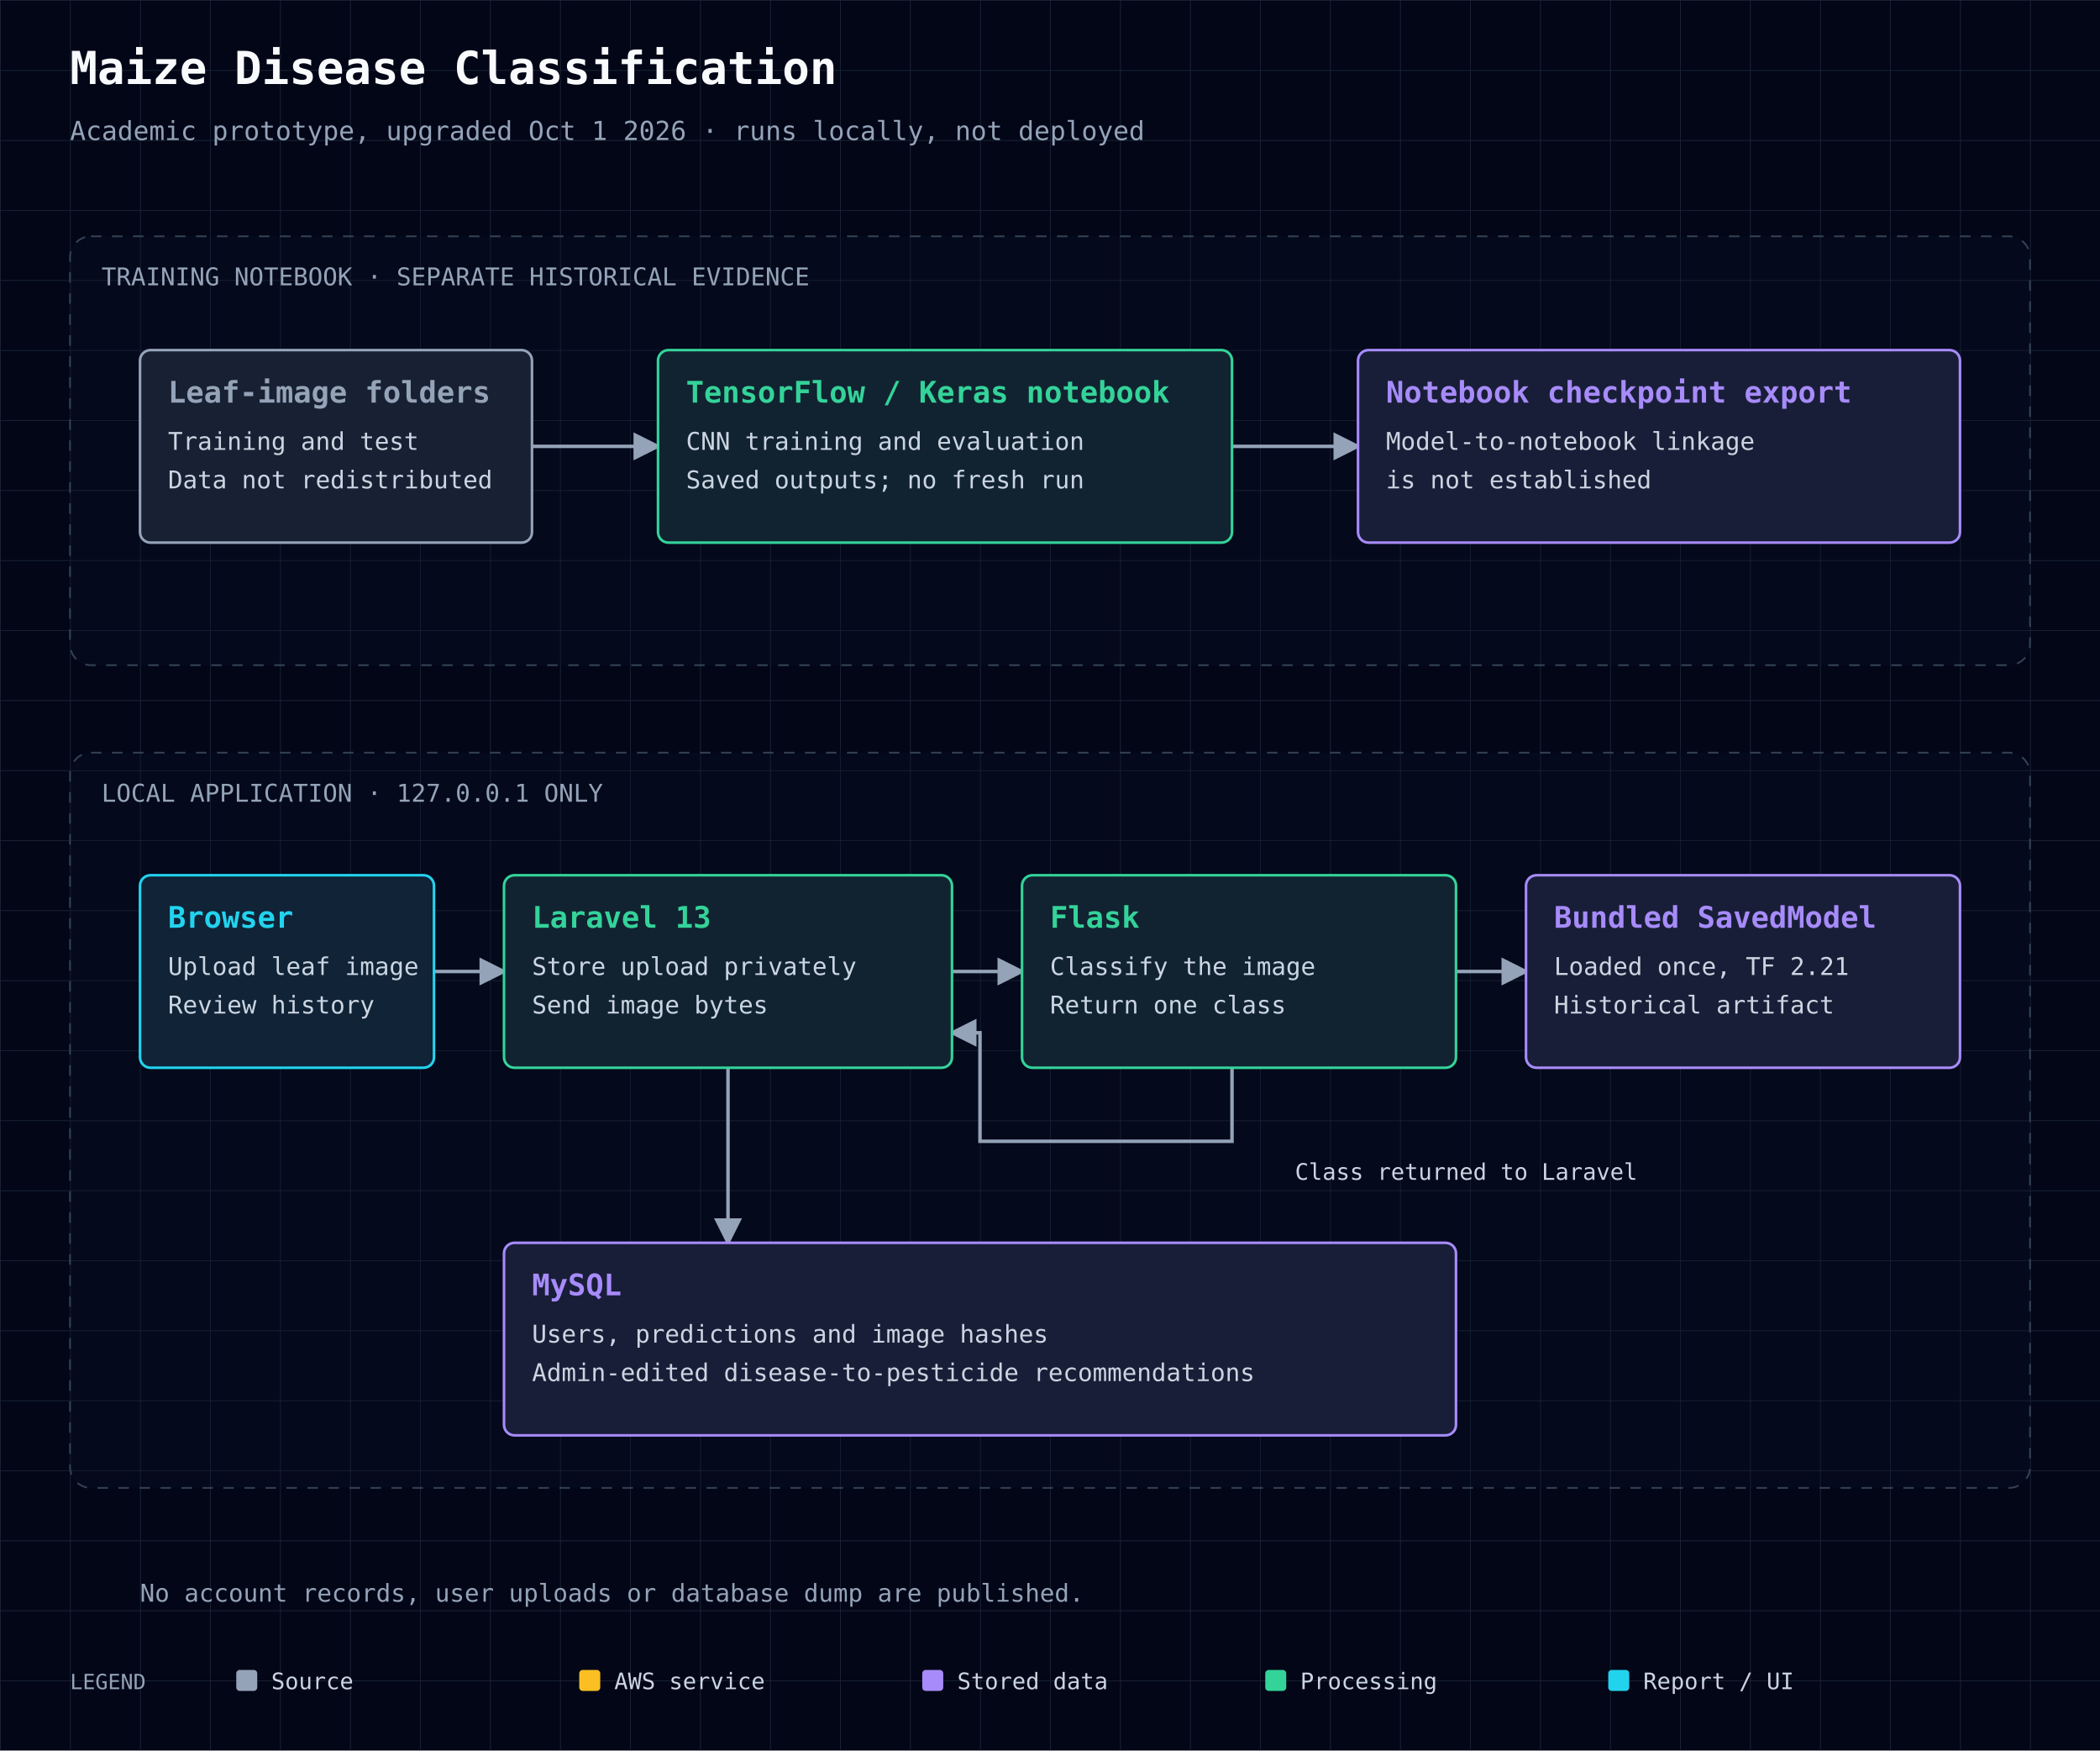
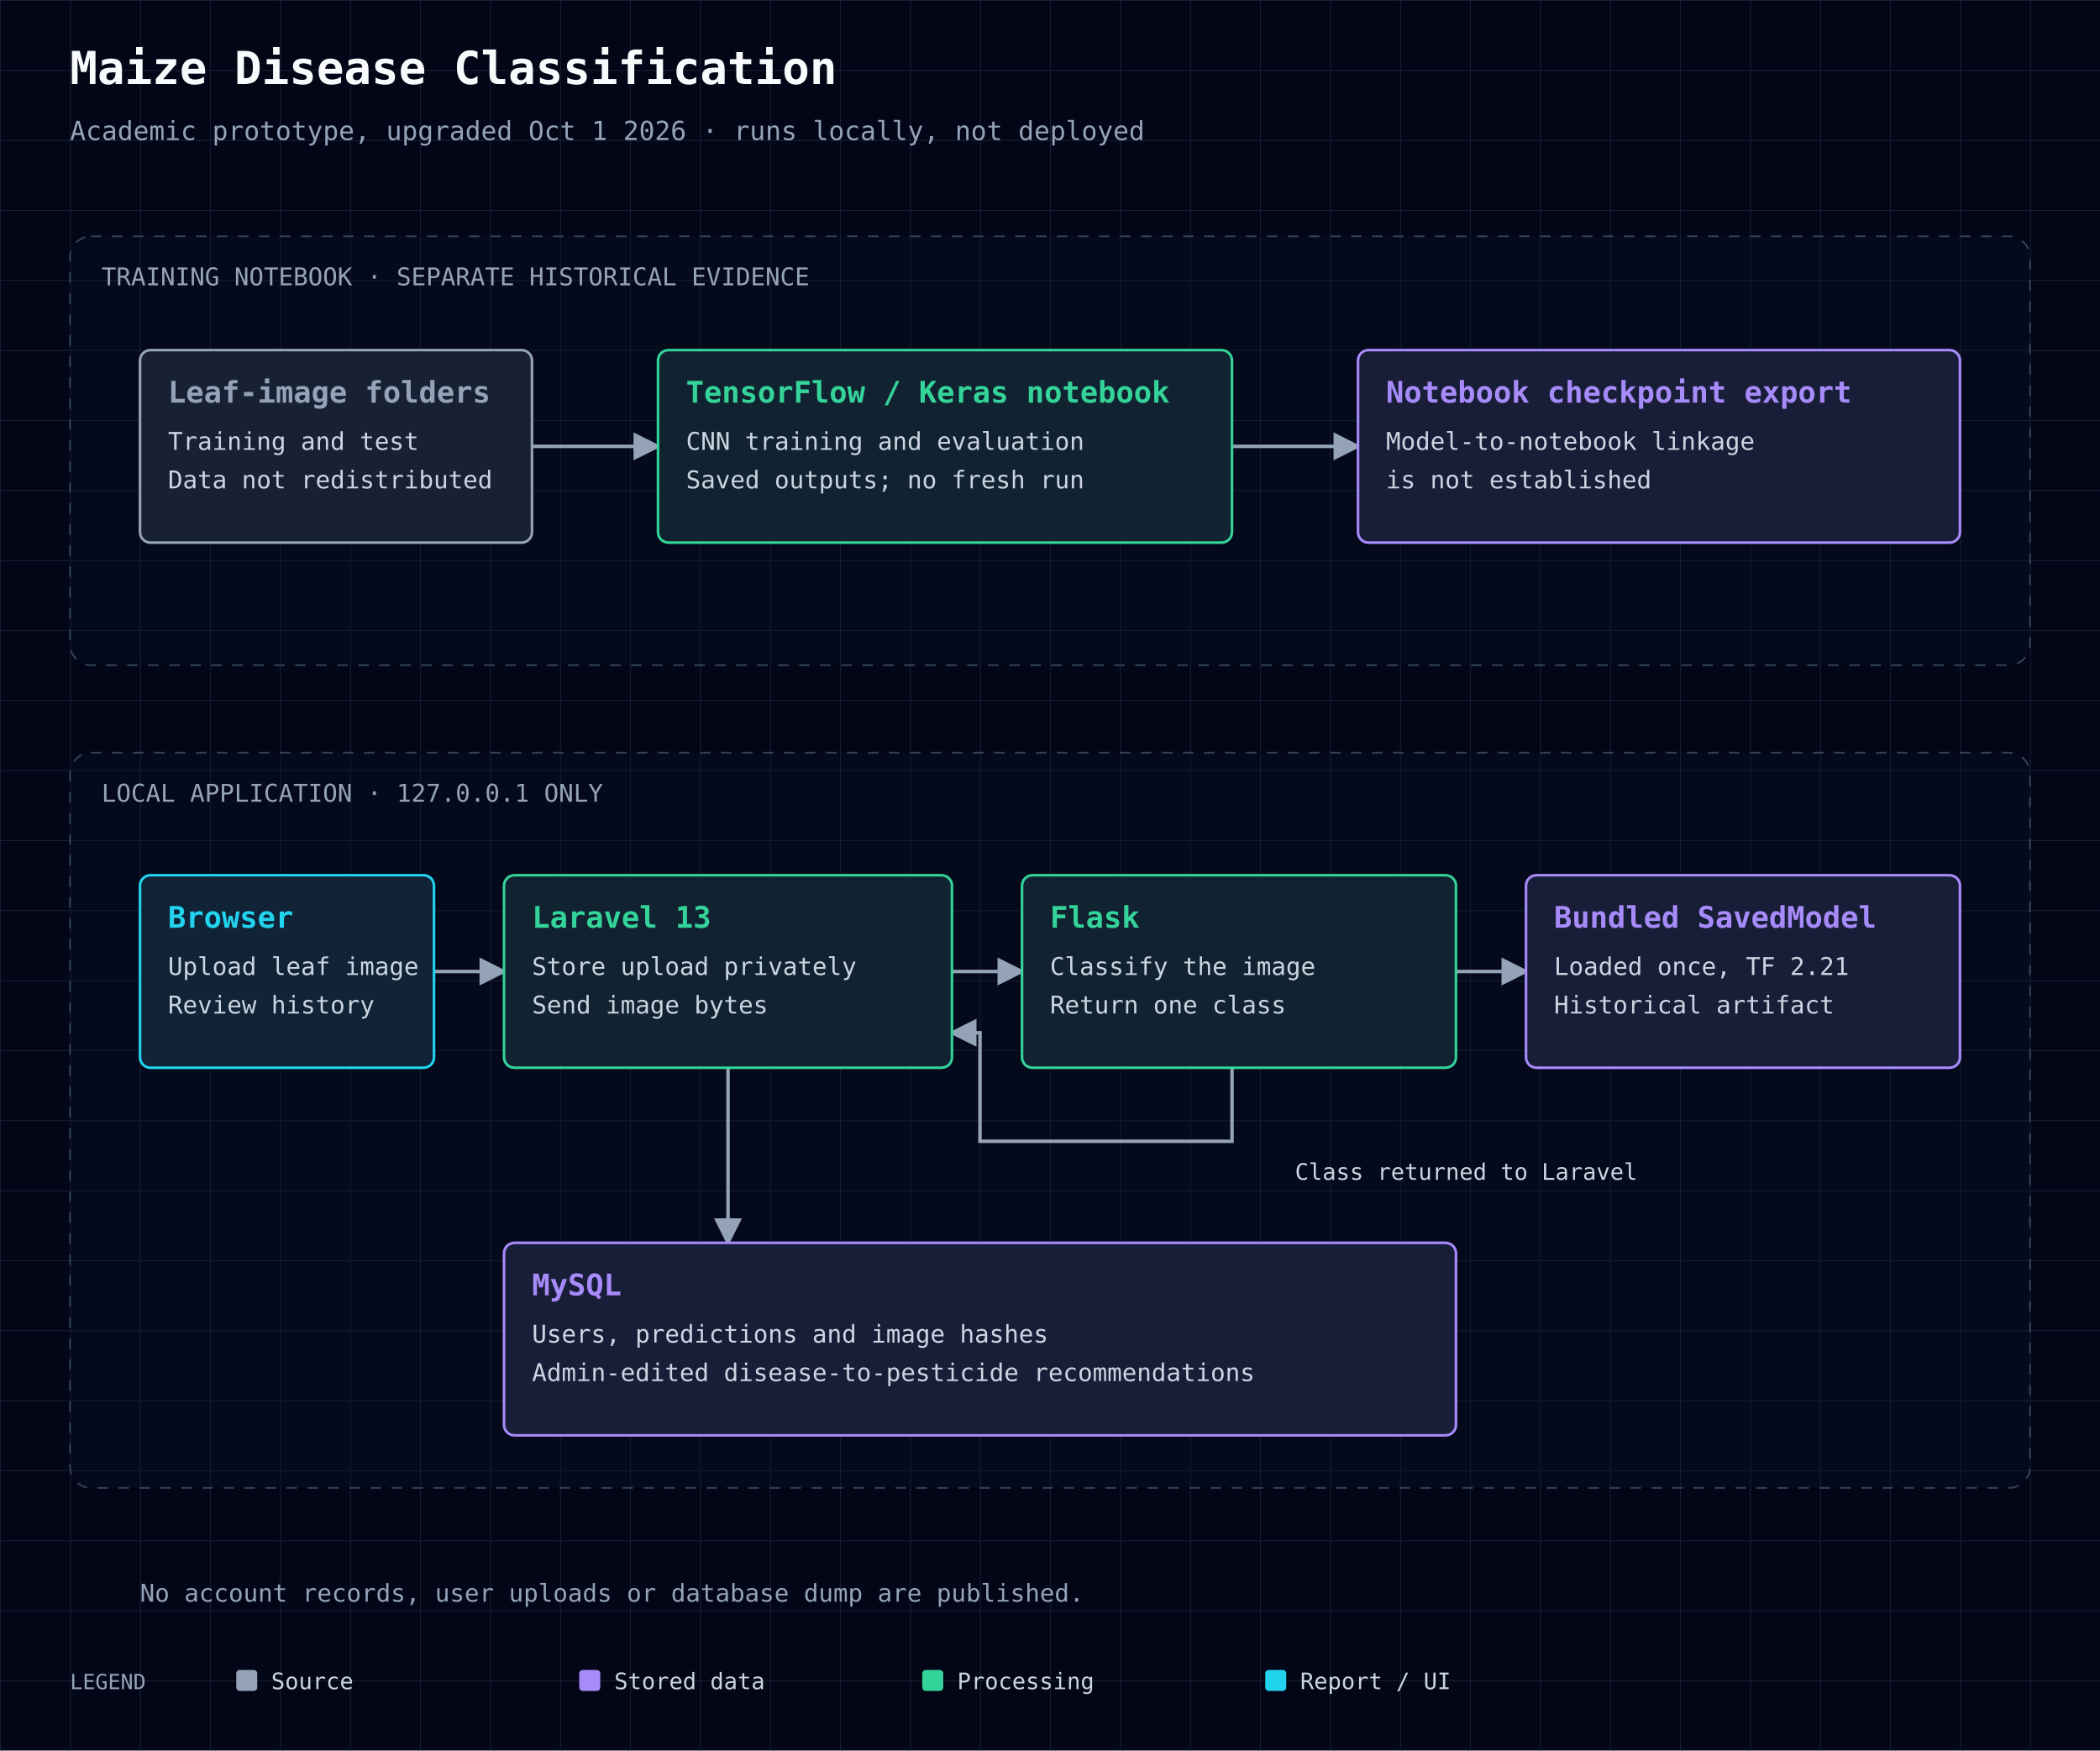
<svg xmlns="http://www.w3.org/2000/svg" width="1200" height="1000" viewBox="0 0 1200 1000" role="img" aria-labelledby="title description">
  <defs>
    <pattern id="grid" width="40" height="40" patternUnits="userSpaceOnUse">
      <path d="M40 0H0V40" fill="none" stroke="#1e293b" stroke-width="0.7" />
    </pattern>
    <marker id="flow" markerWidth="8" markerHeight="8" refX="7" refY="4" orient="auto">
      <path d="M0 0L8 4L0 8Z" fill="#94a3b8" />
    </marker>
    <marker id="control" markerWidth="8" markerHeight="8" refX="7" refY="4" orient="auto">
      <path d="M0 0L8 4L0 8Z" fill="#fb7185" />
    </marker>
  </defs>
  <rect width="1200" height="1000" fill="#020617" />
  <rect width="1200" height="1000" fill="url(#grid)" />
  <g font-family="ui-monospace, Menlo, Consolas, monospace">
    <text x="40" y="48" font-size="26" fill="#f8fafc" font-weight="700">Maize Disease Classification</text>
    <text x="40" y="80" font-size="15" fill="#94a3b8">Academic prototype, upgraded Oct 1 2026 · runs locally, not deployed</text>
    <rect x="40" y="135" width="1120" height="245" rx="12" fill="#0f172a" fill-opacity="0.25" stroke="#334155" stroke-dasharray="6 6" />
    <text x="58" y="163" font-size="14" fill="#94a3b8">TRAINING NOTEBOOK · SEPARATE HISTORICAL EVIDENCE</text>
    <rect x="40" y="430" width="1120" height="420" rx="12" fill="#0f172a" fill-opacity="0.25" stroke="#334155" stroke-dasharray="6 6" />
    <text x="58" y="458" font-size="14" fill="#94a3b8">LOCAL APPLICATION · 127.0.0.1 ONLY</text>
    <path d="M304 255H376" fill="none" stroke="#94a3b8" stroke-width="2" marker-end="url(#flow)" />
    <path d="M704 255H776" fill="none" stroke="#94a3b8" stroke-width="2" marker-end="url(#flow)" />
    <path d="M248 555H288" fill="none" stroke="#94a3b8" stroke-width="2" marker-end="url(#flow)" />
    <path d="M544 555H584" fill="none" stroke="#94a3b8" stroke-width="2" marker-end="url(#flow)" />
    <path d="M832 555H872" fill="none" stroke="#94a3b8" stroke-width="2" marker-end="url(#flow)" />
    <path d="M704 610V652H560V590H544" fill="none" stroke="#94a3b8" stroke-width="2" marker-end="url(#flow)" />
    <path d="M416 610V710" fill="none" stroke="#94a3b8" stroke-width="2" marker-end="url(#flow)" />
    <g>
      <rect x="80" y="200" width="224" height="110" rx="6" fill="#0f172a" />
      <rect x="80" y="200" width="224" height="110" rx="6" fill="#94a3b8" fill-opacity="0.07" stroke="#94a3b8" stroke-width="1.5" />
      <text x="96" y="230" font-size="17" fill="#94a3b8" font-weight="700">Leaf-image folders</text>
      <text x="96" y="257" font-size="14" fill="#cbd5e1">Training and test</text>
      <text x="96" y="279" font-size="14" fill="#cbd5e1">Data not redistributed</text>
    </g>
    <g>
      <rect x="376" y="200" width="328" height="110" rx="6" fill="#0f172a" />
      <rect x="376" y="200" width="328" height="110" rx="6" fill="#34d399" fill-opacity="0.07" stroke="#34d399" stroke-width="1.5" />
      <text x="392" y="230" font-size="17" fill="#34d399" font-weight="700">TensorFlow / Keras notebook</text>
      <text x="392" y="257" font-size="14" fill="#cbd5e1">CNN training and evaluation</text>
      <text x="392" y="279" font-size="14" fill="#cbd5e1">Saved outputs; no fresh run</text>
    </g>
    <g>
      <rect x="776" y="200" width="344" height="110" rx="6" fill="#0f172a" />
      <rect x="776" y="200" width="344" height="110" rx="6" fill="#a78bfa" fill-opacity="0.07" stroke="#a78bfa" stroke-width="1.5" />
      <text x="792" y="230" font-size="17" fill="#a78bfa" font-weight="700">Notebook checkpoint export</text>
      <text x="792" y="257" font-size="14" fill="#cbd5e1">Model-to-notebook linkage</text>
      <text x="792" y="279" font-size="14" fill="#cbd5e1">is not established</text>
    </g>
    <g>
      <rect x="80" y="500" width="168" height="110" rx="6" fill="#0f172a" />
      <rect x="80" y="500" width="168" height="110" rx="6" fill="#22d3ee" fill-opacity="0.07" stroke="#22d3ee" stroke-width="1.5" />
      <text x="96" y="530" font-size="17" fill="#22d3ee" font-weight="700">Browser</text>
      <text x="96" y="557" font-size="14" fill="#cbd5e1">Upload leaf image</text>
      <text x="96" y="579" font-size="14" fill="#cbd5e1">Review history</text>
    </g>
    <g>
      <rect x="288" y="500" width="256" height="110" rx="6" fill="#0f172a" />
      <rect x="288" y="500" width="256" height="110" rx="6" fill="#34d399" fill-opacity="0.07" stroke="#34d399" stroke-width="1.5" />
      <text x="304" y="530" font-size="17" fill="#34d399" font-weight="700">Laravel 13</text>
      <text x="304" y="557" font-size="14" fill="#cbd5e1">Store upload privately</text>
      <text x="304" y="579" font-size="14" fill="#cbd5e1">Send image bytes</text>
    </g>
    <g>
      <rect x="584" y="500" width="248" height="110" rx="6" fill="#0f172a" />
      <rect x="584" y="500" width="248" height="110" rx="6" fill="#34d399" fill-opacity="0.07" stroke="#34d399" stroke-width="1.5" />
      <text x="600" y="530" font-size="17" fill="#34d399" font-weight="700">Flask</text>
      <text x="600" y="557" font-size="14" fill="#cbd5e1">Classify the image</text>
      <text x="600" y="579" font-size="14" fill="#cbd5e1">Return one class</text>
    </g>
    <g>
      <rect x="872" y="500" width="248" height="110" rx="6" fill="#0f172a" />
      <rect x="872" y="500" width="248" height="110" rx="6" fill="#a78bfa" fill-opacity="0.07" stroke="#a78bfa" stroke-width="1.5" />
      <text x="888" y="530" font-size="17" fill="#a78bfa" font-weight="700">Bundled SavedModel</text>
      <text x="888" y="557" font-size="14" fill="#cbd5e1">Loaded once, TF 2.21</text>
      <text x="888" y="579" font-size="14" fill="#cbd5e1">Historical artifact</text>
    </g>
    <g>
      <rect x="288" y="710" width="544" height="110" rx="6" fill="#0f172a" />
      <rect x="288" y="710" width="544" height="110" rx="6" fill="#a78bfa" fill-opacity="0.07" stroke="#a78bfa" stroke-width="1.5" />
      <text x="304" y="740" font-size="17" fill="#a78bfa" font-weight="700">MySQL</text>
      <text x="304" y="767" font-size="14" fill="#cbd5e1">Users, predictions and image hashes</text>
      <text x="304" y="789" font-size="14" fill="#cbd5e1">Admin-edited disease-to-pesticide recommendations</text>
    </g>
    <text x="740" y="674" font-size="13" fill="#cbd5e1">Class returned to Laravel</text>
    <text x="80" y="915" font-size="14" fill="#94a3b8">No account records, user uploads or database dump are published.</text>
    <text x="40" y="965" font-size="12" fill="#94a3b8">LEGEND</text>
    <rect x="135" y="954" width="12" height="12" rx="2" fill="#94a3b8" />
    <text x="155" y="965" font-size="13" fill="#cbd5e1">Source</text>
-     <rect x="331" y="954" width="12" height="12" rx="2" fill="#fbbf24" />
-     <text x="351" y="965" font-size="13" fill="#cbd5e1">AWS service</text>
-     <rect x="527" y="954" width="12" height="12" rx="2" fill="#a78bfa" />
-     <text x="547" y="965" font-size="13" fill="#cbd5e1">Stored data</text>
-     <rect x="723" y="954" width="12" height="12" rx="2" fill="#34d399" />
-     <text x="743" y="965" font-size="13" fill="#cbd5e1">Processing</text>
-     <rect x="919" y="954" width="12" height="12" rx="2" fill="#22d3ee" />
-     <text x="939" y="965" font-size="13" fill="#cbd5e1">Report / UI</text>
+     <rect x="331" y="954" width="12" height="12" rx="2" fill="#a78bfa" />
+     <text x="351" y="965" font-size="13" fill="#cbd5e1">Stored data</text>
+     <rect x="527" y="954" width="12" height="12" rx="2" fill="#34d399" />
+     <text x="547" y="965" font-size="13" fill="#cbd5e1">Processing</text>
+     <rect x="723" y="954" width="12" height="12" rx="2" fill="#22d3ee" />
+     <text x="743" y="965" font-size="13" fill="#cbd5e1">Report / UI</text>
  </g>
</svg>
